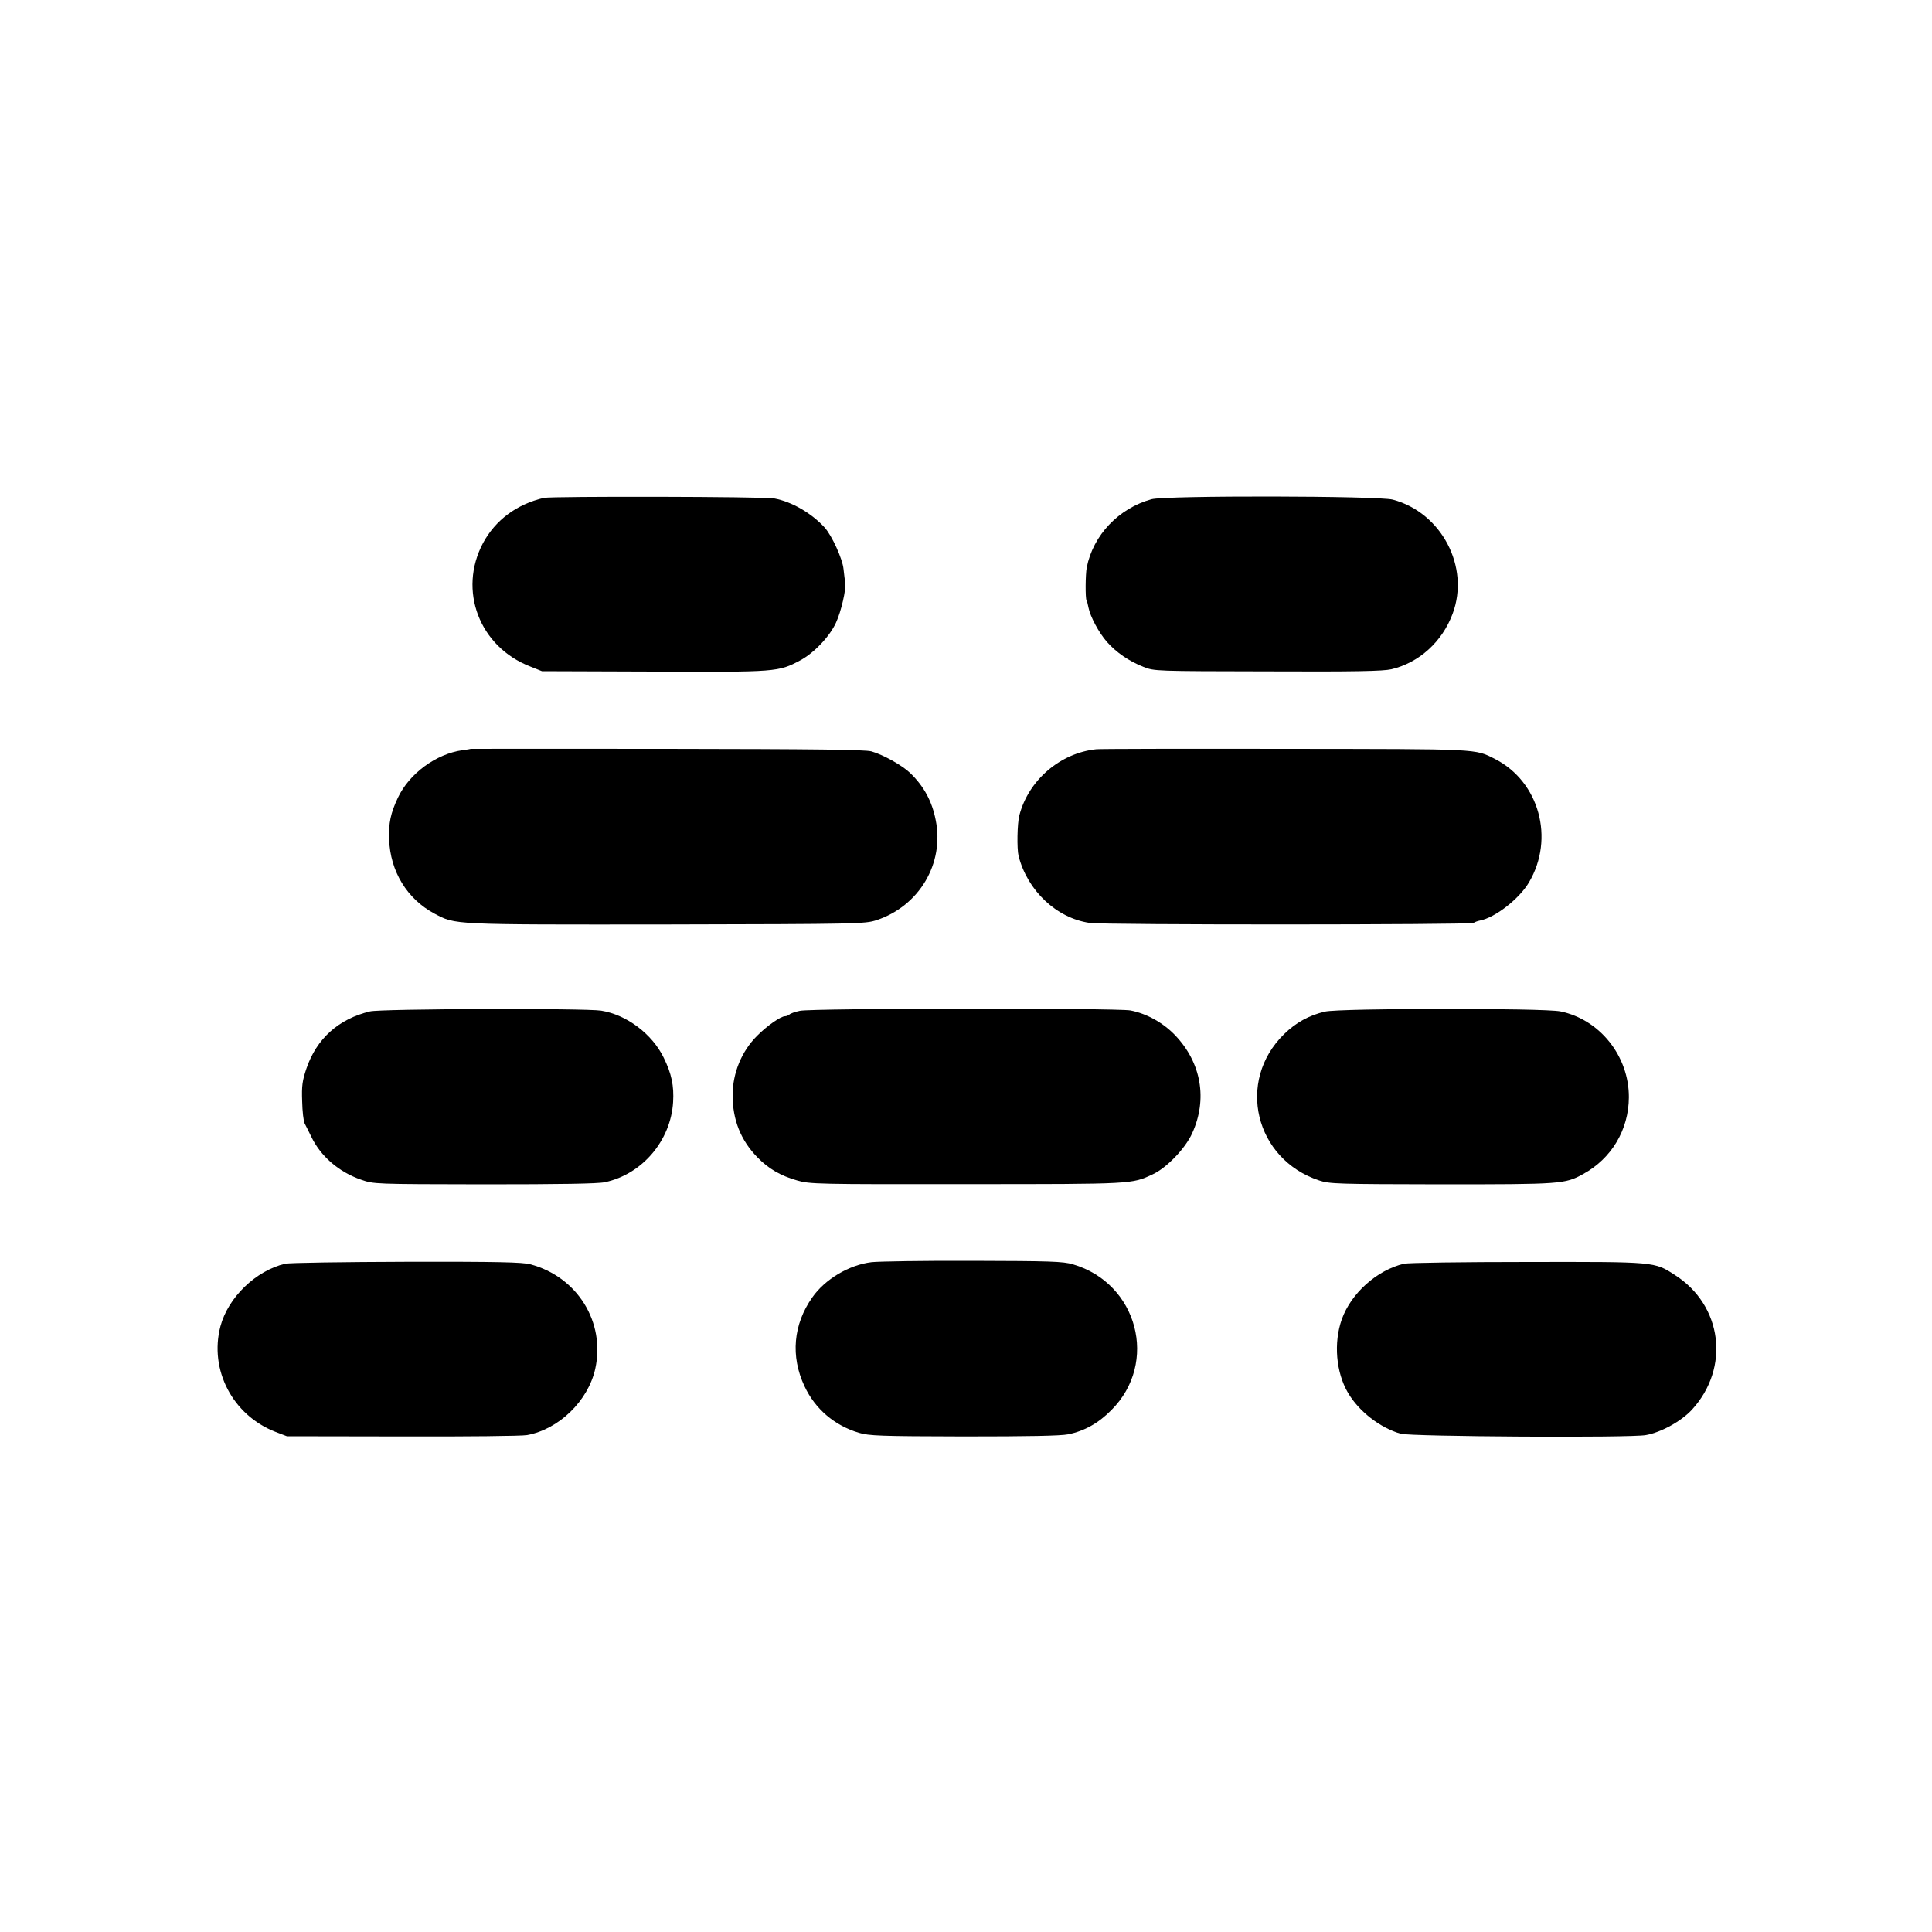
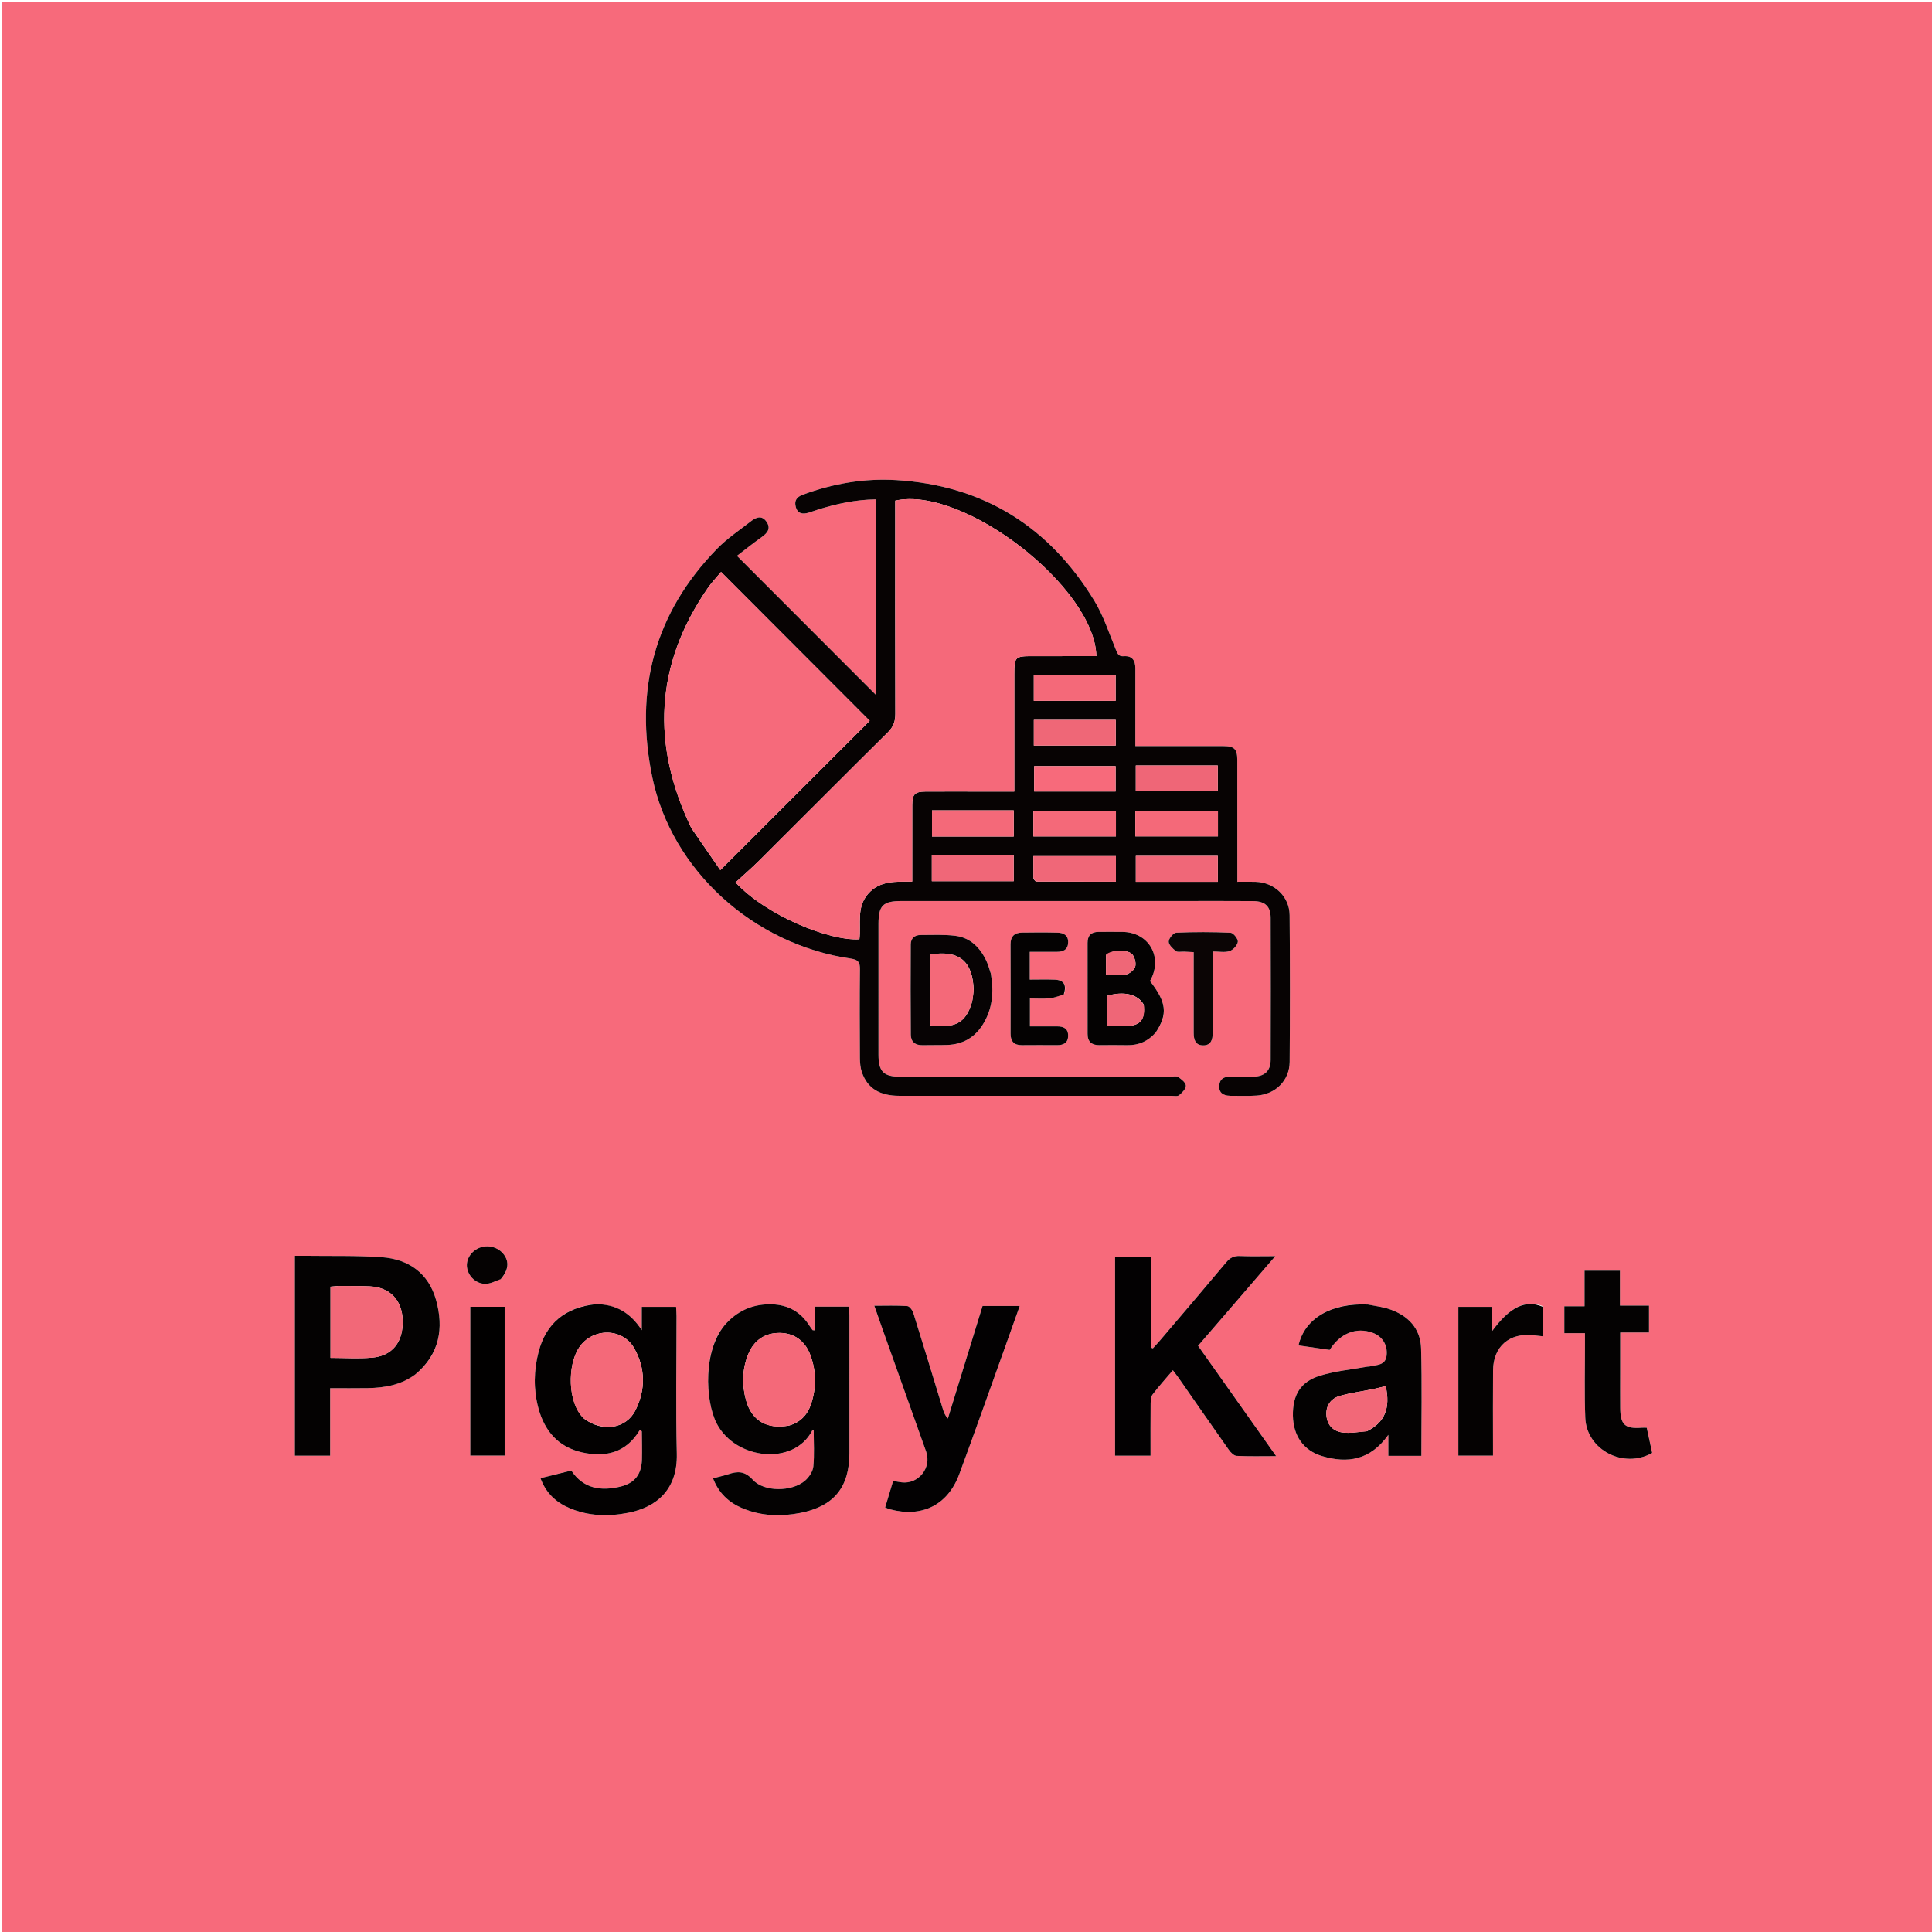
- <svg xmlns="http://www.w3.org/2000/svg" height="1000pt" preserveAspectRatio="xMidYMid meet" viewBox="0 0 1000 1000" width="1000pt">
-   <g transform="matrix(.1 0 0 -.1 0 1000)">
-     <path d="m2815 7423c-141-33-251-115-315-234-130-245-19-537 245-639l60-24 580-2c638-3 644-2 757 58 71 38 152 123 185 195 27 58 53 173 48 206-2 12-6 44-9 72-5 52-60 173-98 215-68 74-169 133-260 150-50 10-1153 12-1193 3z" />
-     <path d="m5960 7416c-170-47-302-186-335-353-7-35-8-161-1-171 3-5 7-21 10-37 9-46 53-129 96-178 48-54 113-99 189-129 55-22 63-22 641-23 454-2 598 1 642 11 143 34 263 142 317 288 90 242-58 523-310 590-74 20-1179 22-1249 2z" />
-     <path d="m2437 6124c-1-1-20-4-43-7-137-19-276-121-335-247-37-79-48-130-45-214 6-167 93-309 235-385 110-58 83-57 1201-56 995 2 1027 3 1086 22 222 73 353 294 307 519-19 97-61 174-131 242-41 40-141 96-202 113-34 9-291 12-1058 13-558 1-1014 0-1015 0z" />
-     <path d="m5675 6122c-187-19-352-160-399-343-11-42-13-172-4-209 46-180 196-322 368-347 70-11 1971-10 1987 0 7 5 22 10 32 12 80 15 205 113 255 198 134 227 53 521-175 638-107 54-69 52-1089 53-520 1-958 0-975-2z" />
-     <path d="m1915 4765c-163-39-277-142-329-296-21-62-25-89-22-169 1-52 7-104 13-115s21-42 34-68c48-101 142-183 258-223 66-23 66-23 637-24 392 0 589 3 625 11 193 41 341 215 353 415 5 84-8 147-49 230-60 123-192 222-324 243-85 13-1138 10-1196-4z" />
-     <path d="m4140 4768c-25-5-49-14-54-19-6-5-16-9-23-9-22 0-95-51-145-102-80-80-126-193-126-307 0-127 42-233 128-321 57-59 121-96 206-120 65-19 105-20 879-19 866 0 852 0 962 51 71 33 168 133 204 213 80 176 47 365-89 507-61 64-147 112-231 128-71 13-1649 12-1711-2z" />
-     <path d="m6858 4764c-82-19-151-57-212-117-248-243-151-647 182-757 53-18 95-19 632-20 619 0 640 1 734 53 147 80 236 229 237 397 1 213-150 403-354 445-87 18-1141 17-1219-1z" />
-     <path d="m4511 3467c-116-14-241-88-307-183-98-139-113-304-40-459 55-118 155-203 281-241 54-16 111-18 543-19 335 0 501 3 541 11 84 17 157 58 223 125 246 245 137 657-199 755-50 15-118 17-518 18-253 1-489-3-524-7z" />
-     <path d="m1476 3459c-152-36-295-174-335-324-59-225 63-460 284-546l60-23 598-1c329-1 619 2 645 7 165 30 316 177 353 343 53 241-92 476-336 541-39 11-174 14-640 13-324-1-608-5-629-10z" />
-     <path d="m7267 3459c-140-33-274-153-322-288-43-122-30-274 32-380 56-96 167-182 273-212 53-15 1190-22 1269-7 79 14 184 72 239 132 198 217 157 539-88 696-108 70-98 69-765 68-330 0-617-4-638-9z" />
-   </g>
+ <svg xmlns="http://www.w3.org/2000/svg" version="1.1" id="Layer_1" x="0px" y="0px" width="100%" viewBox="0 0 1080 1080" enable-background="new 0 0 1080 1080" xml:space="preserve">
+   <path fill="#F76A7B" opacity="1" stroke="none" d=" M601,1081   C400.69,1081 200.879,1081 1.035,1081   C1.035,721.065 1.035,361.129 1.035,1.097   C360.894,1.097 720.788,1.097 1080.841,1.097   C1080.841,361 1080.841,721 1080.841,1081   C921.129,1081 761.314,1081 601,1081  M688.092,612.571   C692.924,612.543 697.775,612.775 702.585,612.433   C713.096,611.686 720.858,603.951 720.931,593.608   C721.123,566.276 721.147,538.942 720.906,511.611   C720.814,501.149 712.348,493.257 701.864,492.944   C698.59,492.846 695.31,492.929 691.679,492.929   C691.679,490.458 691.679,488.645 691.679,486.832   C691.678,466.166 691.701,445.5 691.662,424.834   C691.65,418.743 689.98,417.083 683.95,417.063   C671.618,417.021 659.284,417.05 646.951,417.049   C642.996,417.049 639.04,417.049 634.661,417.049   C634.661,414.71 634.661,412.915 634.661,411.12   C634.66,398.621 634.64,386.121 634.667,373.621   C634.677,369.221 632.93,366.461 628.174,366.826   C625.333,367.043 624.713,365.443 623.802,363.232   C620.007,354.031 616.917,344.347 611.796,335.917   C586.617,294.472 549.777,271.356 501.12,268.372   C483.192,267.272 465.617,270.296 448.68,276.577   C445.214,277.863 443.872,280.065 444.886,283.51   C446.004,287.308 448.869,287.533 452.097,286.561   C453.849,286.034 455.561,285.378 457.307,284.832   C467.783,281.557 478.429,279.308 489.62,279.14   C489.62,315.927 489.62,352.289 489.62,388.429   C463.835,362.62 438.109,336.87 411.972,310.708   C416.295,307.411 420.943,303.681 425.793,300.233   C429.057,297.913 431.083,295.356 428.421,291.565   C425.793,287.822 422.581,289.194 419.772,291.388   C413.352,296.402 406.452,300.987 400.81,306.781   C365.754,342.781 354.525,385.841 364.655,434.575   C375.442,486.472 421.113,527.967 475.624,535.87   C479.742,536.467 480.751,537.93 480.706,541.833   C480.514,558.33 480.573,574.832 480.68,591.33   C480.698,594.111 480.953,597.049 481.878,599.635   C485.039,608.462 491.829,612.565 502.733,612.569   C553.398,612.586 604.064,612.578 654.729,612.568   C656.224,612.568 658.188,613.011 659.113,612.249   C660.807,610.854 662.977,608.672 662.91,606.896   C662.845,605.188 660.413,603.256 658.603,602.05   C657.558,601.353 655.687,601.882 654.187,601.882   C603.855,601.879 553.523,601.883 503.191,601.876   C493.906,601.875 491.079,598.999 491.076,589.572   C491.068,565.239 491.071,540.906 491.074,516.574   C491.076,506.161 493.555,503.681 504.014,503.68   C556.179,503.675 608.345,503.677 660.51,503.678   C673.843,503.679 687.177,503.612 700.509,503.718   C707.156,503.772 710.282,506.68 710.303,513.013   C710.39,539.512 710.385,566.012 710.3,592.511   C710.281,598.512 707.005,601.651 700.951,601.846   C696.623,601.986 692.284,601.953 687.953,601.859   C684.514,601.786 681.936,602.86 681.581,606.61   C681.207,610.568 683.393,612.428 688.092,612.571  M406.112,739.624   C392.653,753.62 394.127,783.266 400.673,795.823   C411.239,816.091 443.743,819.509 453.989,799.767   C454.071,799.61 454.529,799.649 454.861,799.587   C454.861,806.347 455.316,813.142 454.644,819.824   C454.363,822.615 452.221,825.786 449.996,827.707   C442.784,833.931 427.156,834.163 420.826,827.19   C416.32,822.226 412.338,822.344 407.088,824.098   C404.432,824.986 401.664,825.537 398.573,826.337   C401.687,834.555 407.294,839.858 414.974,843.098   C425.459,847.522 436.392,847.878 447.346,845.743   C466.16,842.075 474.81,831.374 474.824,812.391   C474.844,786.743 474.834,761.094 474.82,735.446   C474.819,733.831 474.674,732.216 474.587,730.414   C468.18,730.414 462.114,730.414 455.352,730.414   C455.352,734.99 455.352,739.325 455.352,743.677   C454.505,743.587 454.278,743.628 454.219,743.547   C453.535,742.608 452.848,741.67 452.216,740.696   C447.41,733.295 440.542,729.467 431.785,729.147   C421.97,728.789 413.481,731.961 406.112,739.624  M332.598,729.076   C315.914,730.835 305.165,739.847 301.054,755.795   C298.39,766.128 298.183,776.578 300.901,786.928   C304.293,799.843 312.039,808.928 325.385,811.905   C338.511,814.833 349.902,812.104 357.434,799.737   C357.54,799.563 358.007,799.609 358.3,799.554   C358.48,799.82 358.794,800.069 358.796,800.32   C358.843,805.482 358.977,810.646 358.843,815.804   C358.631,823.985 354.952,829.014 346.974,830.981   C336.037,833.677 326.106,832.246 319.369,822.044   C313.421,823.517 307.854,824.895 302.132,826.312   C305.161,834.641 310.783,839.809 318.279,843.011   C328.902,847.55 339.987,847.849 351.127,845.673   C366.696,842.632 378.84,832.998 378.343,812.581   C377.718,786.947 378.198,761.285 378.182,735.635   C378.181,733.89 378.025,732.146 377.948,730.54   C371.285,730.54 365.224,730.54 358.757,730.54   C358.757,735.149 358.757,739.378 358.757,743.608   C352.696,734.231 344.636,729.009 332.598,729.076  M691.057,727.572   C698.13,719.357 705.203,711.143 712.906,702.197   C705.408,702.197 699.241,702.38 693.093,702.124   C689.769,701.985 687.598,703.094 685.476,705.63   C673.188,720.32 660.735,734.874 648.326,749.464   C647.085,750.923 645.76,752.311 644.473,753.732   C644.092,753.591 643.712,753.449 643.331,753.307   C643.331,736.452 643.331,719.596 643.331,702.501   C636.282,702.501 629.895,702.501 623.324,702.501   C623.324,739.701 623.324,776.599 623.324,813.748   C629.952,813.748 636.346,813.748 643.164,813.748   C643.164,803.875 643.112,794.254 643.212,784.634   C643.231,782.896 643.361,780.77 644.328,779.501   C647.816,774.93 651.683,770.649 655.645,765.978   C656.962,767.741 657.984,769.03 658.923,770.376   C668.253,783.76 677.53,797.182 686.949,810.504   C687.978,811.959 689.761,813.769 691.273,813.845   C698.334,814.199 705.422,814.002 713.377,814.002   C698.482,792.952 684.128,772.667 669.722,752.308   C676.906,743.981 683.752,736.046 691.057,727.572  M232.531,768.046   C245.809,756.913 248.122,742.441 243.796,726.826   C239.652,711.87 228.57,703.866 213.413,702.787   C199.328,701.784 185.142,702.197 171.001,701.996   C168.924,701.967 166.846,701.992 164.829,701.992   C164.829,739.737 164.829,776.753 164.829,813.738   C171.487,813.738 177.745,813.738 184.555,813.738   C184.555,801.094 184.555,788.712 184.555,776.002   C191.915,776.002 198.722,776.1 205.525,775.979   C214.978,775.811 224.095,774.308 232.531,768.046  M764.249,729.208   C744.246,728.238 729.299,736.97 725.869,752.096   C731.763,752.944 737.617,753.786 743.298,754.604   C749.231,745.216 758.277,741.729 767.36,745.052   C772.694,747.003 775.725,751.788 775.142,757.613   C774.561,763.419 769.616,762.87 765.758,763.851   C765.281,763.972 764.757,763.897 764.269,763.986   C755.463,765.591 746.416,766.41 737.917,769.019   C726.941,772.389 722.534,779.886 722.743,791.441   C722.945,802.574 728.601,810.845 739.053,813.968   C753.257,818.211 765.987,816.309 776.086,802.1   C776.086,806.993 776.086,810.495 776.086,813.84   C782.66,813.84 788.583,813.84 794.56,813.84   C794.56,793.602 794.974,773.657 794.397,753.74   C794.075,742.619 787.181,735.425 776.811,731.868   C773.075,730.587 769.054,730.137 764.249,729.208  M492.647,740.959   C501.002,764.462 509.365,787.962 517.71,811.468   C520.898,820.446 513.45,829.785 504.023,828.642   C502.555,828.464 501.103,828.157 499.26,827.844   C497.759,832.833 496.304,837.67 494.786,842.712   C495.927,843.139 496.665,843.488 497.44,843.696   C515.369,848.509 529.821,841.398 536.254,824.035   C544.919,800.647 553.2,777.117 561.633,753.644   C564.418,745.89 567.161,738.121 570.029,730.059   C562.789,730.059 556.152,730.059 549.245,730.059   C542.774,751.068 536.32,772.022 529.865,792.977   C528.235,791.177 527.625,789.505 527.105,787.804   C521.607,769.837 516.172,751.85 510.545,733.923   C510.063,732.387 508.396,730.185 507.158,730.101   C501.22,729.699 495.24,729.921 488.742,729.921   C490.05,733.7 491.183,736.973 492.647,740.959  M905.705,766.5   C905.705,759.437 905.705,752.373 905.705,744.87   C911.817,744.87 916.897,744.87 921.802,744.87   C921.802,739.656 921.802,734.93 921.802,729.835   C916.313,729.835 911.206,729.835 905.56,729.835   C905.56,723.058 905.56,716.644 905.56,710.315   C898.752,710.315 892.501,710.315 885.767,710.315   C885.767,717.036 885.767,723.442 885.767,730.224   C881.675,730.224 878.079,730.224 874.467,730.224   C874.467,735.37 874.467,740.106 874.467,745.268   C878.398,745.268 881.999,745.268 885.993,745.268   C885.993,747.493 885.99,749.294 885.994,751.095   C886.022,764.926 885.635,778.774 886.184,792.584   C886.897,810.496 907.608,821.267 923.572,812.201   C922.577,807.599 921.569,802.933 920.524,798.102   C919.407,798.102 918.602,798.049 917.806,798.11   C908.351,798.835 905.793,796.518 905.716,786.998   C905.664,780.499 905.705,773.999 905.705,766.5  M862.494,730.166   C852.832,726.293 844.063,730.462 833.964,744.279   C833.964,739.131 833.964,734.788 833.964,730.529   C827.288,730.529 821.232,730.529 815.231,730.529   C815.231,758.48 815.231,786.051 815.231,813.709   C821.722,813.709 827.942,813.709 834.597,813.709   C834.597,811.611 834.597,809.809 834.597,808.008   C834.598,794.023 834.508,780.037 834.628,766.053   C834.742,752.706 843.763,744.921 857.1,746.426   C858.83,746.621 860.561,746.808 862.707,747.045   C862.707,741.314 862.707,736.182 862.494,730.166  M646.35,576.766   C652.881,566.773 652.097,560.26 642.852,548.399   C643.189,547.735 643.594,547.023 643.924,546.278   C649.521,533.646 641.446,521.128 627.557,520.941   C623.064,520.881 618.57,520.927 614.077,520.934   C609.998,520.939 607.951,522.946 607.954,527.069   C607.969,544.044 607.957,561.018 607.963,577.993   C607.965,582.375 610.312,584.283 614.555,584.253   C619.713,584.216 624.874,584.159 630.031,584.266   C636.422,584.399 641.706,582.148 646.35,576.766  M553.813,543.819   C553.033,541.627 552.423,539.355 551.442,537.257   C547.93,529.751 542.48,524.166 534.021,523.116   C527.614,522.321 521.054,522.682 514.561,522.681   C511.213,522.68 509.134,524.586 509.117,527.93   C509.029,544.754 508.998,561.58 509.145,578.404   C509.179,582.329 511.584,584.368 515.681,584.267   C520.343,584.152 525.013,584.303 529.672,584.126   C538.291,583.8 544.951,579.907 549.488,572.577   C554.852,563.91 555.644,554.465 553.813,543.819  M282.089,738.563   C282.089,735.941 282.089,733.319 282.089,730.512   C275.402,730.512 269.196,730.512 262.892,730.512   C262.892,758.421 262.892,785.98 262.892,813.688   C269.369,813.688 275.586,813.688 282.089,813.688   C282.089,788.767 282.089,764.158 282.089,738.563  M594.884,555.547   C596.39,550.476 594.694,547.822 589.549,547.632   C584.962,547.463 580.365,547.597 575.634,547.597   C575.634,542.046 575.634,537.309 575.634,532.074   C580.903,532.074 585.865,532.066 590.826,532.077   C594.476,532.084 597.052,530.784 597.105,526.692   C597.156,522.783 594.507,521.443 591.225,521.361   C584.57,521.195 577.906,521.214 571.249,521.326   C567.095,521.395 564.874,523.457 564.894,527.889   C564.969,544.538 564.943,561.188 564.911,577.837   C564.902,582.161 566.872,584.298 571.268,584.257   C577.761,584.195 584.254,584.212 590.747,584.252   C594.381,584.275 597.051,583.149 597.092,578.996   C597.133,574.764 594.361,573.736 590.773,573.748   C585.833,573.765 580.893,573.753 575.733,573.753   C575.733,568.264 575.733,563.416 575.733,558.15   C579.611,558.15 583.103,558.396 586.541,558.071   C589.209,557.819 591.81,556.856 594.884,555.547  M662.602,531.978   C664.046,532.065 665.489,532.151 667.278,532.259   C667.278,534.376 667.278,536.179 667.278,537.983   C667.279,551.124 667.29,564.265 667.275,577.406   C667.271,581.106 668.21,584.335 672.559,584.367   C676.907,584.398 677.907,581.223 677.9,577.492   C677.877,565.681 677.893,553.871 677.893,542.06   C677.894,538.794 677.893,535.527 677.893,531.889   C681.495,531.889 684.693,532.566 687.359,531.667   C689.359,530.992 691.721,528.418 691.964,526.448   C692.157,524.88 689.457,521.485 687.925,521.415   C677.804,520.949 667.641,520.941 657.518,521.387   C655.941,521.456 653.361,524.574 653.314,526.338   C653.266,528.113 655.557,530.262 657.3,531.647   C658.249,532.401 660.187,531.908 662.602,531.978  M280.248,714.795   C284.25,709.921 284.724,705.428 281.671,701.306   C278.583,697.139 272.713,695.557 267.873,697.587   C263.229,699.535 260.426,704.066 261.077,708.574   C261.779,713.433 266.069,717.679 271.346,717.692   C274.117,717.698 276.892,716.13 280.248,714.795  z" />
+   <path fill="#070303" opacity="1" stroke="none" d=" M687.66,612.565   C683.393,612.428 681.207,610.568 681.581,606.61   C681.936,602.86 684.514,601.786 687.953,601.859   C692.284,601.953 696.623,601.986 700.951,601.846   C707.005,601.651 710.281,598.512 710.3,592.511   C710.385,566.012 710.39,539.512 710.303,513.013   C710.282,506.68 707.156,503.772 700.509,503.718   C687.177,503.612 673.843,503.679 660.51,503.678   C608.345,503.677 556.179,503.675 504.014,503.68   C493.555,503.681 491.076,506.161 491.074,516.574   C491.071,540.906 491.068,565.239 491.076,589.572   C491.079,598.999 493.906,601.875 503.191,601.876   C553.523,601.883 603.855,601.879 654.187,601.882   C655.687,601.882 657.558,601.353 658.603,602.05   C660.413,603.256 662.845,605.188 662.91,606.896   C662.977,608.672 660.807,610.854 659.113,612.249   C658.188,613.011 656.224,612.568 654.729,612.568   C604.064,612.578 553.398,612.586 502.733,612.569   C491.829,612.565 485.039,608.462 481.878,599.635   C480.953,597.049 480.698,594.111 480.68,591.33   C480.573,574.832 480.514,558.33 480.706,541.833   C480.751,537.93 479.742,536.467 475.624,535.87   C421.113,527.967 375.442,486.472 364.655,434.575   C354.525,385.841 365.754,342.781 400.81,306.781   C406.452,300.987 413.352,296.402 419.772,291.388   C422.581,289.194 425.793,287.822 428.421,291.565   C431.083,295.356 429.057,297.913 425.793,300.233   C420.943,303.681 416.295,307.411 411.972,310.708   C438.109,336.87 463.835,362.62 489.62,388.429   C489.62,352.289 489.62,315.927 489.62,279.14   C478.429,279.308 467.783,281.557 457.307,284.832   C455.561,285.378 453.849,286.034 452.097,286.561   C448.869,287.533 446.004,287.308 444.886,283.51   C443.872,280.065 445.214,277.863 448.68,276.577   C465.617,270.296 483.192,267.272 501.12,268.372   C549.777,271.356 586.617,294.472 611.796,335.917   C616.917,344.347 620.007,354.031 623.802,363.232   C624.713,365.443 625.333,367.043 628.174,366.826   C632.93,366.461 634.677,369.221 634.667,373.621   C634.64,386.121 634.66,398.621 634.661,411.12   C634.661,412.915 634.661,414.71 634.661,417.049   C639.04,417.049 642.996,417.049 646.951,417.049   C659.284,417.05 671.618,417.021 683.95,417.063   C689.98,417.083 691.65,418.743 691.662,424.834   C691.701,445.5 691.678,466.166 691.679,486.832   C691.679,488.645 691.679,490.458 691.679,492.929   C695.31,492.929 698.59,492.846 701.864,492.944   C712.348,493.257 720.814,501.149 720.906,511.611   C721.147,538.942 721.123,566.276 720.931,593.608   C720.858,603.951 713.096,611.686 702.585,612.433   C697.775,612.775 692.924,612.543 687.66,612.565  M566.988,426.497   C566.988,410.008 566.987,393.518 566.988,377.029   C566.988,367.236 567.431,366.784 577.034,366.783   C588.98,366.781 600.927,366.782 612.879,366.782   C611.898,328.113 538.289,271.264 500.45,279.863   C500.45,281.745 500.45,283.723 500.45,285.7   C500.45,323.509 500.407,361.319 500.51,399.128   C500.522,403.237 499.403,406.319 496.412,409.281   C472.403,433.065 448.568,457.025 424.613,480.864   C420.28,485.177 415.639,489.179 411.182,493.286   C428.354,511.816 463.827,526.169 480.407,525.05   C481.408,516.537 478.64,507.34 485.198,499.743   C491.838,492.05 500.835,492.92 509.93,492.799   C509.93,490.717 509.93,489.084 509.93,487.45   C509.931,474.958 509.905,462.466 509.942,449.974   C509.96,444.024 511.411,442.527 517.277,442.492   C527.103,442.433 536.931,442.474 546.758,442.474   C553.361,442.474 559.964,442.474 566.988,442.474   C566.988,437.096 566.988,432.296 566.988,426.497  M386.463,462.892   C391.961,470.872 397.459,478.852 402.655,486.394   C431.344,457.725 459.085,430.003 486.163,402.944   C458.74,375.476 431.01,347.701 403.077,319.723   C400.701,322.598 397.794,325.614 395.454,329.02   C366.225,371.572 363.934,416.054 386.463,462.892  M577.711,491.309   C578.24,491.83 578.767,492.803 579.3,492.806   C594.054,492.888 608.81,492.872 623.802,492.872   C623.802,487.868 623.802,483.302 623.802,478.556   C608.386,478.556 593.21,478.556 577.658,478.556   C577.658,482.73 577.658,486.538 577.711,491.309  M617.372,377.177   C604.299,377.177 591.227,377.177 577.909,377.177   C577.909,382.345 577.909,386.919 577.909,391.766   C593.268,391.766 608.444,391.766 623.647,391.766   C623.647,386.822 623.647,382.138 623.647,377.177   C621.617,377.177 619.975,377.177 617.372,377.177  M607.497,402.428   C597.732,402.428 587.967,402.428 577.926,402.428   C577.926,407.517 577.926,412.063 577.926,416.756   C593.378,416.756 608.549,416.756 623.704,416.756   C623.704,411.899 623.704,407.358 623.704,402.428   C618.411,402.428 613.453,402.428 607.497,402.428  M669.484,427.908   C657.941,427.908 646.399,427.908 634.926,427.908   C634.926,433.137 634.926,437.568 634.926,442.173   C650.405,442.173 665.59,442.173 680.742,442.173   C680.742,437.278 680.742,432.724 680.742,427.908   C677.086,427.908 673.782,427.908 669.484,427.908  M555.479,453.007   C543.932,453.007 532.386,453.007 520.996,453.007   C520.996,458.344 520.996,462.912 520.996,467.634   C536.407,467.634 551.446,467.634 566.678,467.634   C566.678,462.691 566.678,457.995 566.678,453.007   C563.072,453.007 559.772,453.007 555.479,453.007  M577.656,461.451   C577.656,463.405 577.656,465.36 577.656,467.556   C593.347,467.556 608.521,467.556 623.814,467.556   C623.814,462.65 623.814,458.067 623.814,453.293   C608.4,453.293 593.211,453.293 577.656,453.293   C577.656,455.874 577.656,458.176 577.656,461.451  M634.65,460.477   C634.65,462.762 634.65,465.047 634.65,467.549   C650.38,467.549 665.567,467.549 680.849,467.549   C680.849,462.633 680.849,458.048 680.849,453.3   C665.406,453.3 650.204,453.3 634.65,453.3   C634.65,455.563 634.65,457.534 634.65,460.477  M665.496,492.931   C670.592,492.931 675.688,492.931 680.759,492.931   C680.759,487.714 680.759,483.149 680.759,478.461   C665.359,478.461 650.297,478.461 634.938,478.461   C634.938,483.291 634.938,487.85 634.938,492.931   C644.949,492.931 654.723,492.931 665.496,492.931  M538.502,478.187   C532.726,478.187 526.95,478.187 520.901,478.187   C520.901,483.31 520.901,487.867 520.901,492.593   C536.358,492.593 551.535,492.593 566.667,492.593   C566.667,487.687 566.667,483.123 566.667,478.187   C557.394,478.187 548.448,478.187 538.502,478.187  M593.501,442.467   C603.571,442.467 613.641,442.467 623.636,442.467   C623.636,437.168 623.636,432.617 623.636,428.255   C608.157,428.255 593.075,428.255 578.102,428.255   C578.102,433.143 578.102,437.695 578.102,442.467   C583.191,442.467 587.846,442.467 593.501,442.467  z" />
+   <path fill="#040202" opacity="1" stroke="none" d=" M406.357,739.368   C413.481,731.961 421.97,728.789 431.785,729.147   C440.542,729.467 447.41,733.295 452.216,740.696   C452.848,741.67 453.535,742.608 454.219,743.547   C454.278,743.628 454.505,743.587 455.352,743.677   C455.352,739.325 455.352,734.99 455.352,730.414   C462.114,730.414 468.18,730.414 474.587,730.414   C474.674,732.216 474.819,733.831 474.82,735.446   C474.834,761.094 474.844,786.743 474.824,812.391   C474.81,831.374 466.16,842.075 447.346,845.743   C436.392,847.878 425.459,847.522 414.974,843.098   C407.294,839.858 401.687,834.555 398.573,826.337   C401.664,825.537 404.432,824.986 407.088,824.098   C412.338,822.344 416.32,822.226 420.826,827.19   C427.156,834.163 442.784,833.931 449.996,827.707   C452.221,825.786 454.363,822.615 454.644,819.824   C455.316,813.142 454.861,806.347 454.861,799.587   C454.529,799.649 454.071,799.61 453.989,799.767   C443.743,819.509 411.239,816.091 400.673,795.823   C394.127,783.266 392.653,753.62 406.357,739.368  M441.122,796.889   C447.416,795.125 451.405,790.863 453.392,784.853   C456.407,775.739 456.354,766.52 452.995,757.499   C450.025,749.522 443.947,745.251 436.058,745.117   C427.831,744.977 421.491,749.072 418.26,757.042   C414.905,765.317 414.65,773.898 416.952,782.462   C420.065,794.043 428.478,799.167 441.122,796.889  z" />
+   <path fill="#030101" opacity="1" stroke="none" d=" M333.05,729.056   C344.636,729.009 352.696,734.231 358.757,743.608   C358.757,739.378 358.757,735.149 358.757,730.54   C365.224,730.54 371.285,730.54 377.948,730.54   C378.025,732.146 378.181,733.89 378.182,735.635   C378.198,761.285 377.718,786.947 378.343,812.581   C378.84,832.998 366.696,842.632 351.127,845.673   C339.987,847.849 328.902,847.55 318.279,843.011   C310.783,839.809 305.161,834.641 302.132,826.312   C307.854,824.895 313.421,823.517 319.369,822.044   C326.106,832.246 336.037,833.677 346.974,830.981   C354.952,829.014 358.631,823.985 358.843,815.804   C358.977,810.646 358.843,805.482 358.796,800.32   C358.794,800.069 358.48,799.82 358.3,799.554   C358.007,799.609 357.54,799.563 357.434,799.737   C349.902,812.104 338.511,814.833 325.385,811.905   C312.039,808.928 304.293,799.843 300.901,786.928   C298.183,776.578 298.39,766.128 301.054,755.795   C305.165,739.847 315.914,730.835 333.05,729.056  M326.506,793.048   C336.646,800.72 349.971,798.822 355.245,788.306   C360.956,776.917 360.811,764.955 354.609,753.834   C348.058,742.087 331.281,742.086 323.754,753.24   C317.135,763.049 317.14,784.342 326.506,793.048  z" />
+   <path fill="#030102" opacity="1" stroke="none" d=" M690.827,727.841   C683.752,736.046 676.906,743.981 669.722,752.308   C684.128,772.667 698.482,792.952 713.377,814.002   C705.422,814.002 698.334,814.199 691.273,813.845   C689.761,813.769 687.978,811.959 686.949,810.504   C677.53,797.182 668.253,783.76 658.923,770.376   C657.984,769.03 656.962,767.741 655.645,765.978   C651.683,770.649 647.816,774.93 644.328,779.501   C643.361,780.77 643.231,782.896 643.212,784.634   C643.112,794.254 643.164,803.875 643.164,813.748   C636.346,813.748 629.952,813.748 623.324,813.748   C623.324,776.599 623.324,739.701 623.324,702.501   C629.895,702.501 636.282,702.501 643.331,702.501   C643.331,719.596 643.331,736.452 643.331,753.307   C643.712,753.449 644.092,753.591 644.473,753.732   C645.76,752.311 647.085,750.923 648.326,749.464   C660.735,734.874 673.188,720.32 685.476,705.63   C687.598,703.094 689.769,701.985 693.093,702.124   C699.241,702.38 705.408,702.197 712.906,702.197   C705.203,711.143 698.13,719.357 690.827,727.841  z" />
+   <path fill="#040202" opacity="1" stroke="none" d=" M232.243,768.257   C224.095,774.308 214.978,775.811 205.525,775.979   C198.722,776.1 191.915,776.002 184.555,776.002   C184.555,788.712 184.555,801.094 184.555,813.738   C177.745,813.738 171.487,813.738 164.829,813.738   C164.829,776.753 164.829,739.737 164.829,701.992   C166.846,701.992 168.924,701.967 171.001,701.996   C185.142,702.197 199.328,701.784 213.413,702.787   C228.57,703.866 239.652,711.87 243.796,726.826   C248.122,742.441 245.809,756.913 232.243,768.257  M188.732,718.879   C187.341,719.013 185.95,719.147 184.761,719.261   C184.761,732.906 184.761,745.966 184.761,759.066   C192.759,759.066 200.419,759.595 207.977,758.943   C219.431,757.954 225.506,750.06 225.097,737.922   C224.718,726.659 217.932,719.614 206.662,719.077   C201.014,718.808 195.347,718.933 188.732,718.879  z" />
+   <path fill="#040202" opacity="1" stroke="none" d=" M764.706,729.258   C769.054,730.137 773.075,730.587 776.811,731.868   C787.181,735.425 794.075,742.619 794.397,753.74   C794.974,773.657 794.56,793.602 794.56,813.84   C788.583,813.84 782.66,813.84 776.086,813.84   C776.086,810.495 776.086,806.993 776.086,802.1   C765.987,816.309 753.257,818.211 739.053,813.968   C728.601,810.845 722.945,802.574 722.743,791.441   C722.534,779.886 726.941,772.389 737.917,769.019   C746.416,766.41 755.463,765.591 764.269,763.986   C764.757,763.897 765.281,763.972 765.758,763.851   C769.616,762.87 774.561,763.419 775.142,757.613   C775.725,751.788 772.694,747.003 767.36,745.052   C758.277,741.729 749.231,745.216 743.298,754.604   C737.617,753.786 731.763,752.944 725.869,752.096   C729.299,736.97 744.246,728.238 764.706,729.258  M764.27,800.006   C774.108,795.056 777.335,787.293 774.628,774.851   C772.058,775.457 769.501,776.127 766.916,776.656   C760.913,777.885 754.777,778.638 748.92,780.353   C743.662,781.893 741.206,786.062 741.464,790.888   C741.738,796.03 744.709,799.965 750.331,800.748   C754.631,801.347 759.132,800.502 764.27,800.006  z" />
+   <path fill="#030102" opacity="1" stroke="none" d=" M492.481,740.602   C491.183,736.973 490.05,733.7 488.742,729.921   C495.24,729.921 501.22,729.699 507.158,730.101   C508.396,730.185 510.063,732.387 510.545,733.923   C516.172,751.85 521.607,769.837 527.105,787.804   C527.625,789.505 528.235,791.177 529.865,792.977   C536.32,772.022 542.774,751.068 549.245,730.059   C556.152,730.059 562.789,730.059 570.029,730.059   C567.161,738.121 564.418,745.89 561.633,753.644   C553.2,777.117 544.919,800.647 536.254,824.035   C529.821,841.398 515.369,848.509 497.44,843.696   C496.665,843.488 495.927,843.139 494.786,842.712   C496.304,837.67 497.759,832.833 499.26,827.844   C501.103,828.157 502.555,828.464 504.023,828.642   C513.45,829.785 520.898,820.446 517.71,811.468   C509.365,787.962 501.002,764.462 492.481,740.602  z" />
+   <path fill="#040202" opacity="1" stroke="none" d=" M905.705,767   C905.705,773.999 905.664,780.499 905.716,786.998   C905.793,796.518 908.351,798.835 917.806,798.11   C918.602,798.049 919.407,798.102 920.524,798.102   C921.569,802.933 922.577,807.599 923.572,812.201   C907.608,821.267 886.897,810.496 886.184,792.584   C885.635,778.774 886.022,764.926 885.994,751.095   C885.99,749.294 885.993,747.493 885.993,745.268   C881.999,745.268 878.398,745.268 874.467,745.268   C874.467,740.106 874.467,735.37 874.467,730.224   C878.079,730.224 881.675,730.224 885.767,730.224   C885.767,723.442 885.767,717.036 885.767,710.315   C892.501,710.315 898.752,710.315 905.56,710.315   C905.56,716.644 905.56,723.058 905.56,729.835   C911.206,729.835 916.313,729.835 921.802,729.835   C921.802,734.93 921.802,739.656 921.802,744.87   C916.897,744.87 911.817,744.87 905.705,744.87   C905.705,752.373 905.705,759.437 905.705,767  z" />
+   <path fill="#050202" opacity="1" stroke="none" d=" M862.6,730.608   C862.707,736.182 862.707,741.314 862.707,747.045   C860.561,746.808 858.83,746.621 857.1,746.426   C843.763,744.921 834.742,752.706 834.628,766.053   C834.508,780.037 834.598,794.023 834.597,808.008   C834.597,809.809 834.597,811.611 834.597,813.709   C827.942,813.709 821.722,813.709 815.231,813.709   C815.231,786.051 815.231,758.48 815.231,730.529   C821.232,730.529 827.288,730.529 833.964,730.529   C833.964,734.788 833.964,739.131 833.964,744.279   C844.063,730.462 852.832,726.293 862.6,730.608  z" />
+   <path fill="#040202" opacity="1" stroke="none" d=" M646.133,577.058   C641.706,582.148 636.422,584.399 630.031,584.266   C624.874,584.159 619.713,584.216 614.555,584.253   C610.312,584.283 607.965,582.375 607.963,577.993   C607.957,561.018 607.969,544.044 607.954,527.069   C607.951,522.946 609.998,520.939 614.077,520.934   C618.57,520.927 623.064,520.881 627.557,520.941   C641.446,521.128 649.521,533.646 643.924,546.278   C643.594,547.023 643.189,547.735 642.852,548.399   C652.097,560.26 652.881,566.773 646.133,577.058  M639.303,561.494   C635.865,555.658 628.226,553.916 618.661,556.729   C618.661,562.313 618.661,567.856 618.661,573.623   C622.906,573.623 626.735,573.856 630.526,573.573   C637.71,573.038 640.264,569.686 639.303,561.494  M618.236,534.046   C618.236,537.628 618.236,541.21 618.236,544.977   C622.385,544.977 625.957,545.489 629.273,544.788   C631.317,544.356 633.9,542.393 634.54,540.532   C635.202,538.61 634.42,535.55 633.169,533.753   C631.054,530.714 621.77,530.676 618.236,534.046  z" />
+   <path fill="#070304" opacity="1" stroke="none" d=" M553.882,544.232   C555.644,554.465 554.852,563.91 549.488,572.577   C544.951,579.907 538.291,583.8 529.672,584.126   C525.013,584.303 520.343,584.152 515.681,584.267   C511.584,584.368 509.179,582.329 509.145,578.404   C508.998,561.58 509.029,544.754 509.117,527.93   C509.134,524.586 511.213,522.68 514.561,522.681   C521.054,522.682 527.614,522.321 534.021,523.116   C542.48,524.166 547.93,529.751 551.442,537.257   C552.423,539.355 553.033,541.627 553.882,544.232  M544.291,553.455   C543.786,537.291 536.227,531.013 520.082,533.553   C520.082,546.75 520.082,559.979 520.082,573.169   C533.889,574.968 539.821,571.766 543.183,560.721   C543.804,558.682 543.924,556.491 544.291,553.455  z" />
+   <path fill="#010000" opacity="1" stroke="none" d=" M282.089,739.056   C282.089,764.158 282.089,788.767 282.089,813.688   C275.586,813.688 269.369,813.688 262.892,813.688   C262.892,785.98 262.892,758.421 262.892,730.512   C269.196,730.512 275.402,730.512 282.089,730.512   C282.089,733.319 282.089,735.941 282.089,739.056  z" />
+   <path fill="#040202" opacity="1" stroke="none" d=" M594.662,555.878   C591.81,556.856 589.209,557.819 586.541,558.071   C583.103,558.396 579.611,558.15 575.733,558.15   C575.733,563.416 575.733,568.264 575.733,573.753   C580.893,573.753 585.833,573.765 590.773,573.748   C594.361,573.736 597.133,574.764 597.092,578.996   C597.051,583.149 594.381,584.275 590.747,584.252   C584.254,584.212 577.761,584.195 571.268,584.257   C566.872,584.298 564.902,582.161 564.911,577.837   C564.943,561.188 564.969,544.538 564.894,527.889   C564.874,523.457 567.095,521.395 571.249,521.326   C577.906,521.214 584.57,521.195 591.225,521.361   C594.507,521.443 597.156,522.783 597.105,526.692   C597.052,530.784 594.476,532.084 590.826,532.077   C585.865,532.066 580.903,532.074 575.634,532.074   C575.634,537.309 575.634,542.046 575.634,547.597   C580.365,547.597 584.962,547.463 589.549,547.632   C594.694,547.822 596.39,550.476 594.662,555.878  z" />
+   <path fill="#0B0505" opacity="1" stroke="none" d=" M662.141,531.978   C660.187,531.908 658.249,532.401 657.3,531.647   C655.557,530.262 653.266,528.113 653.314,526.338   C653.361,524.574 655.941,521.456 657.518,521.387   C667.641,520.941 677.804,520.949 687.925,521.415   C689.457,521.485 692.157,524.88 691.964,526.448   C691.721,528.418 689.359,530.992 687.359,531.667   C684.693,532.566 681.495,531.889 677.893,531.889   C677.893,535.527 677.894,538.794 677.893,542.06   C677.893,553.871 677.877,565.681 677.9,577.492   C677.907,581.223 676.907,584.398 672.559,584.367   C668.21,584.335 667.271,581.106 667.275,577.406   C667.29,564.265 667.279,551.124 667.278,537.983   C667.278,536.179 667.278,534.376 667.278,532.259   C665.489,532.151 664.046,532.065 662.141,531.978  z" />
+   <path fill="#050202" opacity="1" stroke="none" d=" M279.956,715.034   C276.892,716.13 274.117,717.698 271.346,717.692   C266.069,717.679 261.779,713.433 261.077,708.574   C260.426,704.066 263.229,699.535 267.873,697.587   C272.713,695.557 278.583,697.139 281.671,701.306   C284.724,705.428 284.25,709.921 279.956,715.034  z" />
+   <path fill="#F5697A" opacity="1" stroke="none" d=" M566.988,426.997   C566.988,432.296 566.988,437.096 566.988,442.474   C559.964,442.474 553.361,442.474 546.758,442.474   C536.931,442.474 527.103,442.433 517.277,442.492   C511.411,442.527 509.96,444.024 509.942,449.974   C509.905,462.466 509.931,474.958 509.93,487.45   C509.93,489.084 509.93,490.717 509.93,492.799   C500.835,492.92 491.838,492.05 485.198,499.743   C478.64,507.34 481.408,516.537 480.407,525.05   C463.827,526.169 428.354,511.816 411.182,493.286   C415.639,489.179 420.28,485.177 424.613,480.864   C448.568,457.025 472.403,433.065 496.412,409.281   C499.403,406.319 500.522,403.237 500.51,399.128   C500.407,361.319 500.45,323.509 500.45,285.7   C500.45,283.723 500.45,281.745 500.45,279.863   C538.289,271.264 611.898,328.113 612.879,366.782   C600.927,366.782 588.98,366.781 577.034,366.783   C567.431,366.784 566.988,367.236 566.988,377.029   C566.987,393.518 566.988,410.008 566.988,426.997  z" />
+   <path fill="#F66A7B" opacity="1" stroke="none" d=" M386.293,462.561   C363.934,416.054 366.225,371.572 395.454,329.02   C397.794,325.614 400.701,322.598 403.077,319.723   C431.01,347.701 458.74,375.476 486.163,402.944   C459.085,430.003 431.344,457.725 402.655,486.394   C397.459,478.852 391.961,470.872 386.293,462.561  z" />
+   <path fill="#F06778" opacity="1" stroke="none" d=" M577.684,490.827   C577.658,486.538 577.658,482.73 577.658,478.556   C593.21,478.556 608.386,478.556 623.802,478.556   C623.802,483.302 623.802,487.868 623.802,492.872   C608.81,492.872 594.054,492.888 579.3,492.806   C578.767,492.803 578.24,491.83 577.684,490.827  z" />
+   <path fill="#F46979" opacity="1" stroke="none" d=" M617.853,377.177   C619.975,377.177 621.617,377.177 623.647,377.177   C623.647,382.138 623.647,386.822 623.647,391.766   C608.444,391.766 593.268,391.766 577.909,391.766   C577.909,386.919 577.909,382.345 577.909,377.177   C591.227,377.177 604.299,377.177 617.853,377.177  z" />
+   <path fill="#EF6777" opacity="1" stroke="none" d=" M607.995,402.428   C613.453,402.428 618.411,402.428 623.704,402.428   C623.704,407.358 623.704,411.899 623.704,416.756   C608.549,416.756 593.378,416.756 577.926,416.756   C577.926,412.063 577.926,407.517 577.926,402.428   C587.967,402.428 597.732,402.428 607.995,402.428  z" />
+   <path fill="#EF6677" opacity="1" stroke="none" d=" M669.981,427.908   C673.782,427.908 677.086,427.908 680.742,427.908   C680.742,432.724 680.742,437.278 680.742,442.173   C665.59,442.173 650.405,442.173 634.926,442.173   C634.926,437.568 634.926,433.137 634.926,427.908   C646.399,427.908 657.941,427.908 669.981,427.908  z" />
+   <path fill="#F46979" opacity="1" stroke="none" d=" M555.975,453.007   C559.772,453.007 563.072,453.007 566.678,453.007   C566.678,457.995 566.678,462.691 566.678,467.634   C551.446,467.634 536.407,467.634 520.996,467.634   C520.996,462.912 520.996,458.344 520.996,453.007   C532.386,453.007 543.932,453.007 555.975,453.007  z" />
+   <path fill="#F46979" opacity="1" stroke="none" d=" M577.656,460.964   C577.656,458.176 577.656,455.874 577.656,453.293   C593.211,453.293 608.4,453.293 623.814,453.293   C623.814,458.067 623.814,462.65 623.814,467.556   C608.521,467.556 593.347,467.556 577.656,467.556   C577.656,465.36 577.656,463.405 577.656,460.964  z" />
+   <path fill="#F46979" opacity="1" stroke="none" d=" M634.65,459.991   C634.65,457.534 634.65,455.563 634.65,453.3   C650.204,453.3 665.406,453.3 680.849,453.3   C680.849,458.048 680.849,462.633 680.849,467.549   C665.567,467.549 650.38,467.549 634.65,467.549   C634.65,465.047 634.65,462.762 634.65,459.991  z" />
+   <path fill="#F06778" opacity="1" stroke="none" d=" M664.997,492.931   C654.723,492.931 644.949,492.931 634.938,492.931   C634.938,487.85 634.938,483.291 634.938,478.461   C650.297,478.461 665.359,478.461 680.759,478.461   C680.759,483.149 680.759,487.714 680.759,492.931   C675.688,492.931 670.592,492.931 664.997,492.931  z" />
+   <path fill="#F06778" opacity="1" stroke="none" d=" M539.001,478.187   C548.448,478.187 557.394,478.187 566.667,478.187   C566.667,483.123 566.667,487.687 566.667,492.593   C551.535,492.593 536.358,492.593 520.901,492.593   C520.901,487.867 520.901,483.31 520.901,478.187   C526.95,478.187 532.726,478.187 539.001,478.187  z" />
+   <path fill="#F76A7B" opacity="1" stroke="none" d=" M593.001,442.467   C587.846,442.467 583.191,442.467 578.102,442.467   C578.102,437.695 578.102,433.143 578.102,428.255   C593.075,428.255 608.157,428.255 623.636,428.255   C623.636,432.617 623.636,437.168 623.636,442.467   C613.641,442.467 603.571,442.467 593.001,442.467  z" />
+   <path fill="#F46979" opacity="1" stroke="none" d=" M440.73,796.948   C428.478,799.167 420.065,794.043 416.952,782.462   C414.65,773.898 414.905,765.317 418.26,757.042   C421.491,749.072 427.831,744.977 436.058,745.117   C443.947,745.251 450.025,749.522 452.995,757.499   C456.354,766.52 456.407,775.739 453.392,784.853   C451.405,790.863 447.416,795.125 440.73,796.948  z" />
+   <path fill="#F46979" opacity="1" stroke="none" d=" M326.238,792.803   C317.14,784.342 317.135,763.049 323.754,753.24   C331.281,742.086 348.058,742.087 354.609,753.834   C360.811,764.955 360.956,776.917 355.245,788.306   C349.971,798.822 336.646,800.72 326.238,792.803  z" />
+   <path fill="#F26878" opacity="1" stroke="none" d=" M189.21,718.879   C195.347,718.933 201.014,718.808 206.662,719.077   C217.932,719.614 224.718,726.659 225.097,737.922   C225.506,750.06 219.431,757.954 207.977,758.943   C200.419,759.595 192.759,759.066 184.761,759.066   C184.761,745.966 184.761,732.906 184.761,719.261   C185.95,719.147 187.341,719.013 189.21,718.879  z" />
+   <path fill="#F26878" opacity="1" stroke="none" d=" M763.907,800.152   C759.132,800.502 754.631,801.347 750.331,800.748   C744.709,799.965 741.738,796.03 741.464,790.888   C741.206,786.062 743.662,781.893 748.92,780.353   C754.777,778.638 760.913,777.885 766.916,776.656   C769.501,776.127 772.058,775.457 774.628,774.851   C777.335,787.293 774.108,795.056 763.907,800.152  z" />
+   <path fill="#EF6677" opacity="1" stroke="none" d=" M639.431,561.869   C640.264,569.686 637.71,573.038 630.526,573.573   C626.735,573.856 622.906,573.623 618.661,573.623   C618.661,567.856 618.661,562.313 618.661,556.729   C628.226,553.916 635.865,555.658 639.431,561.869  z" />
+   <path fill="#EF6777" opacity="1" stroke="none" d=" M618.256,533.606   C621.77,530.676 631.054,530.714 633.169,533.753   C634.42,535.55 635.202,538.61 634.54,540.532   C633.9,542.393 631.317,544.356 629.273,544.788   C625.957,545.489 622.385,544.977 618.236,544.977   C618.236,541.21 618.236,537.628 618.256,533.606  z" />
+   <path fill="#F46979" opacity="1" stroke="none" d=" M544.283,553.913   C543.924,556.491 543.804,558.682 543.183,560.721   C539.821,571.766 533.889,574.968 520.082,573.169   C520.082,559.979 520.082,546.75 520.082,533.553   C536.227,531.013 543.786,537.291 544.283,553.913  z" />
</svg>
